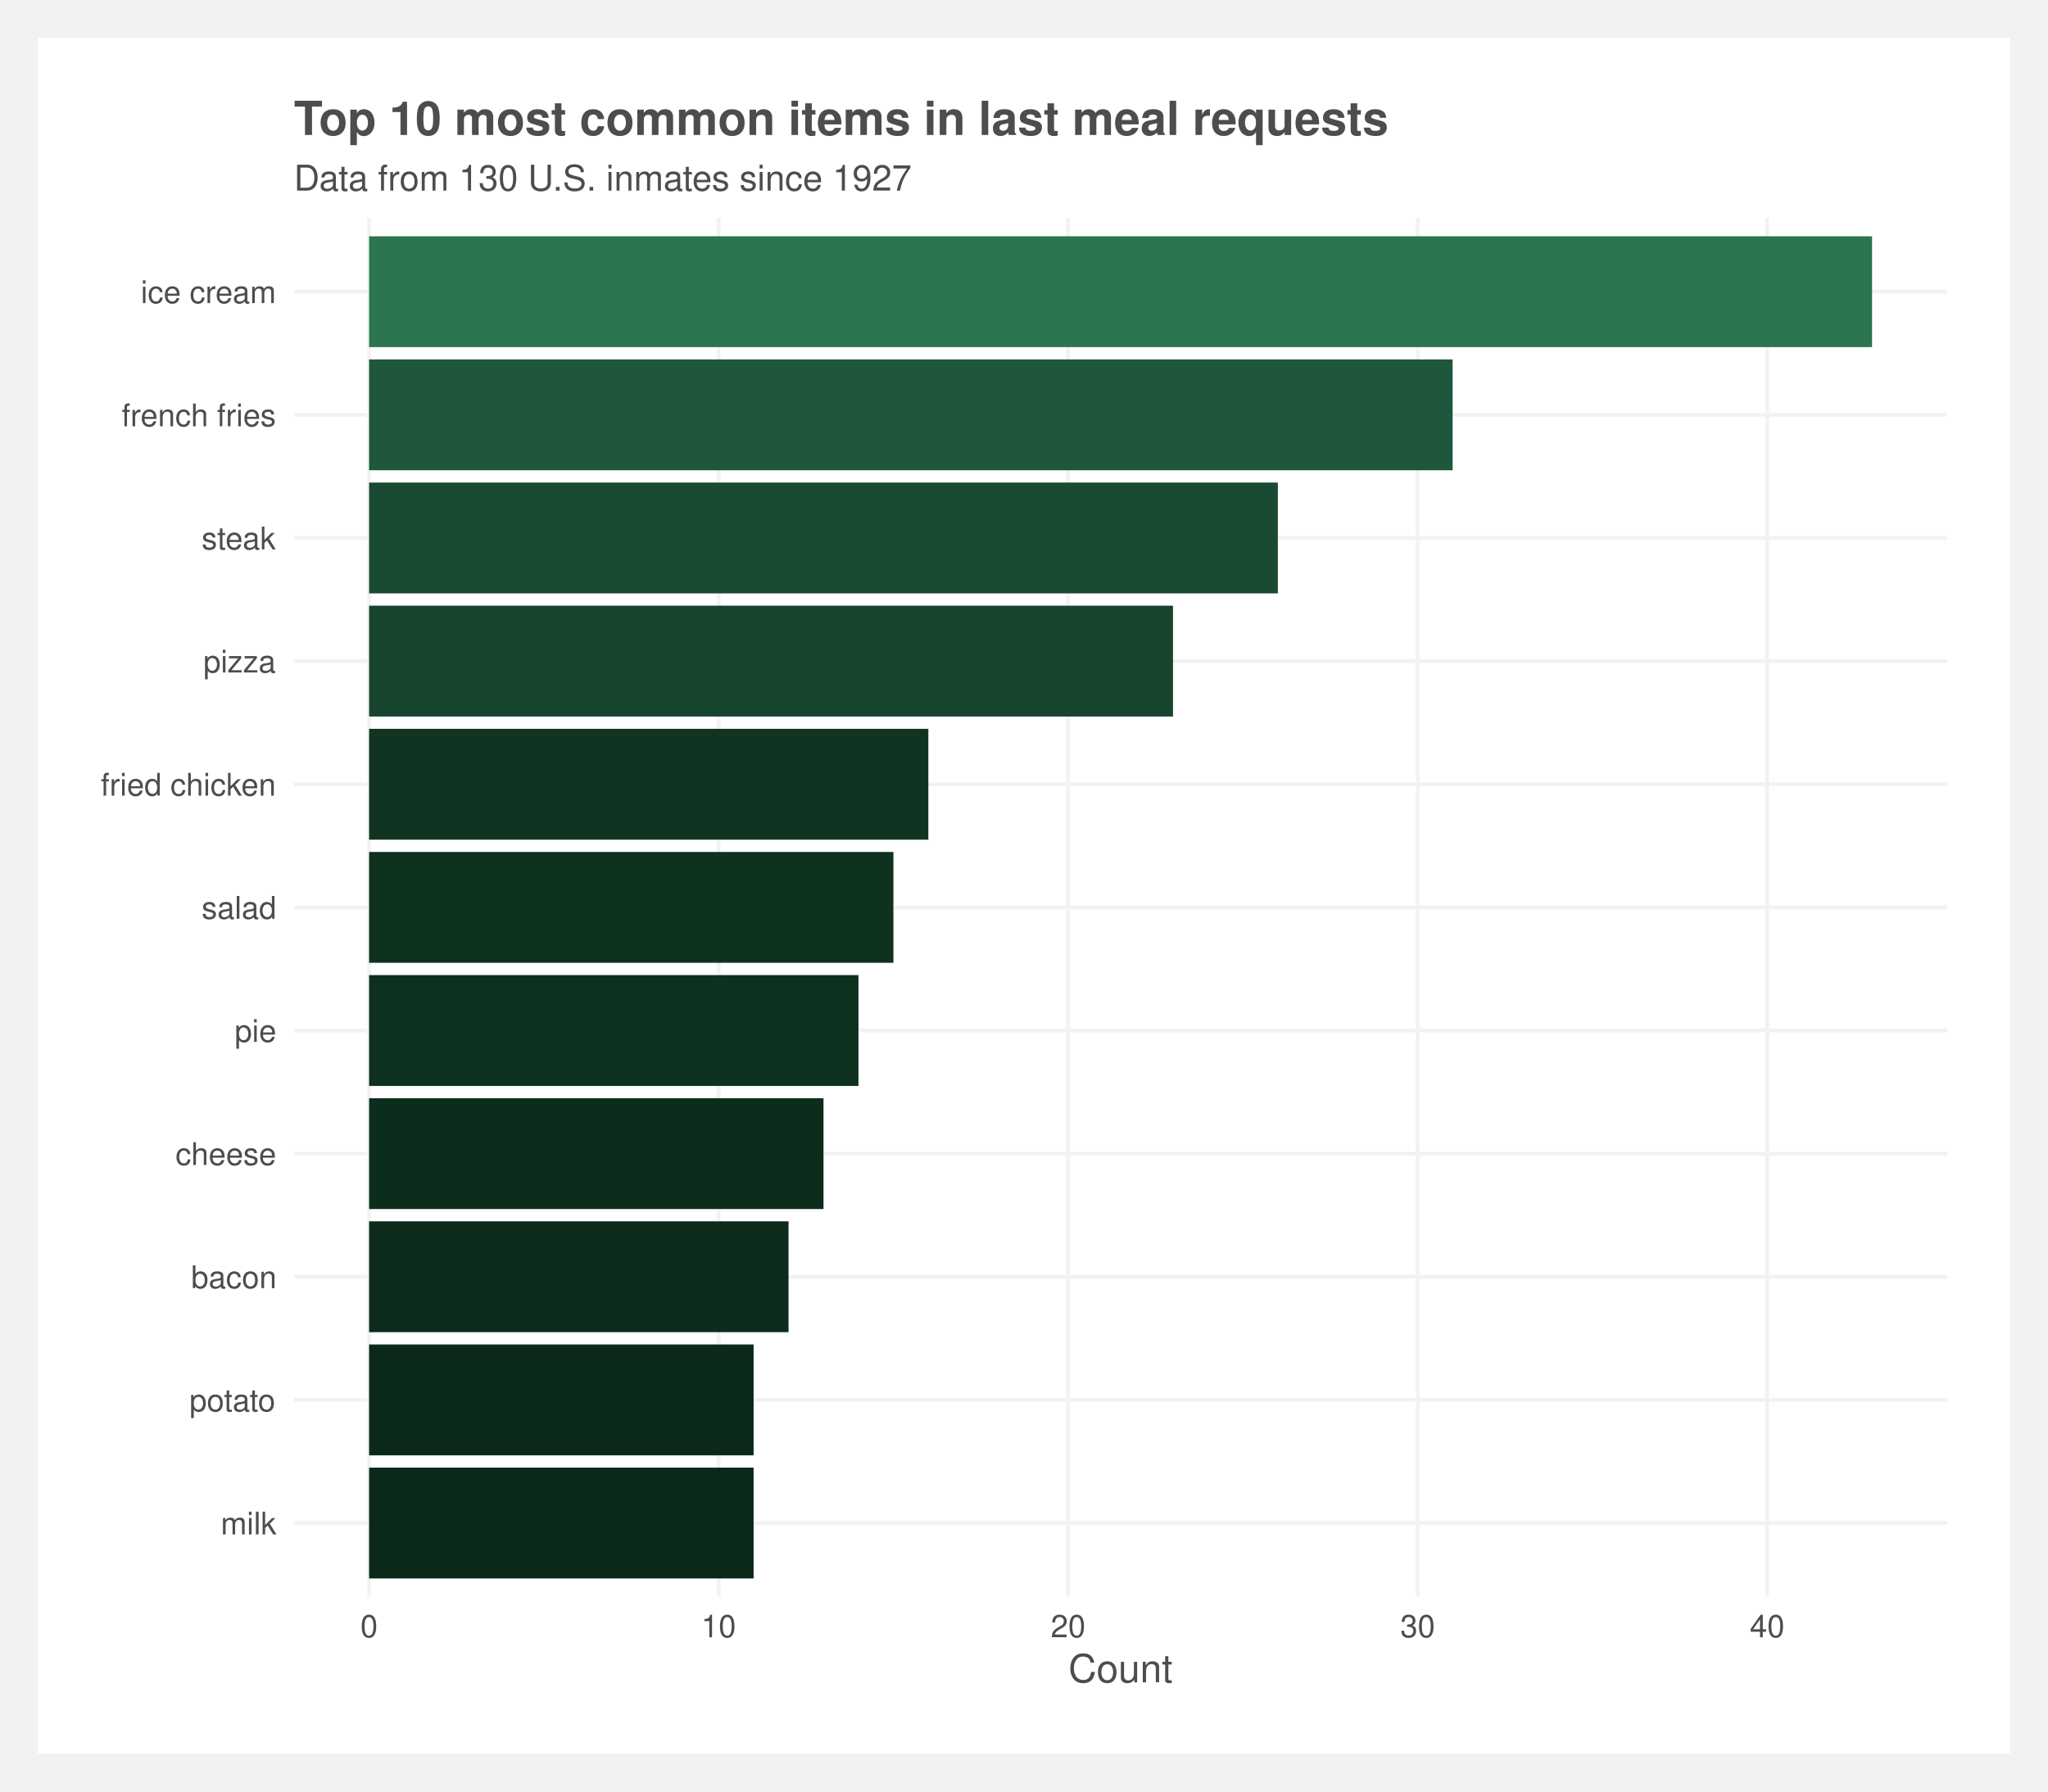
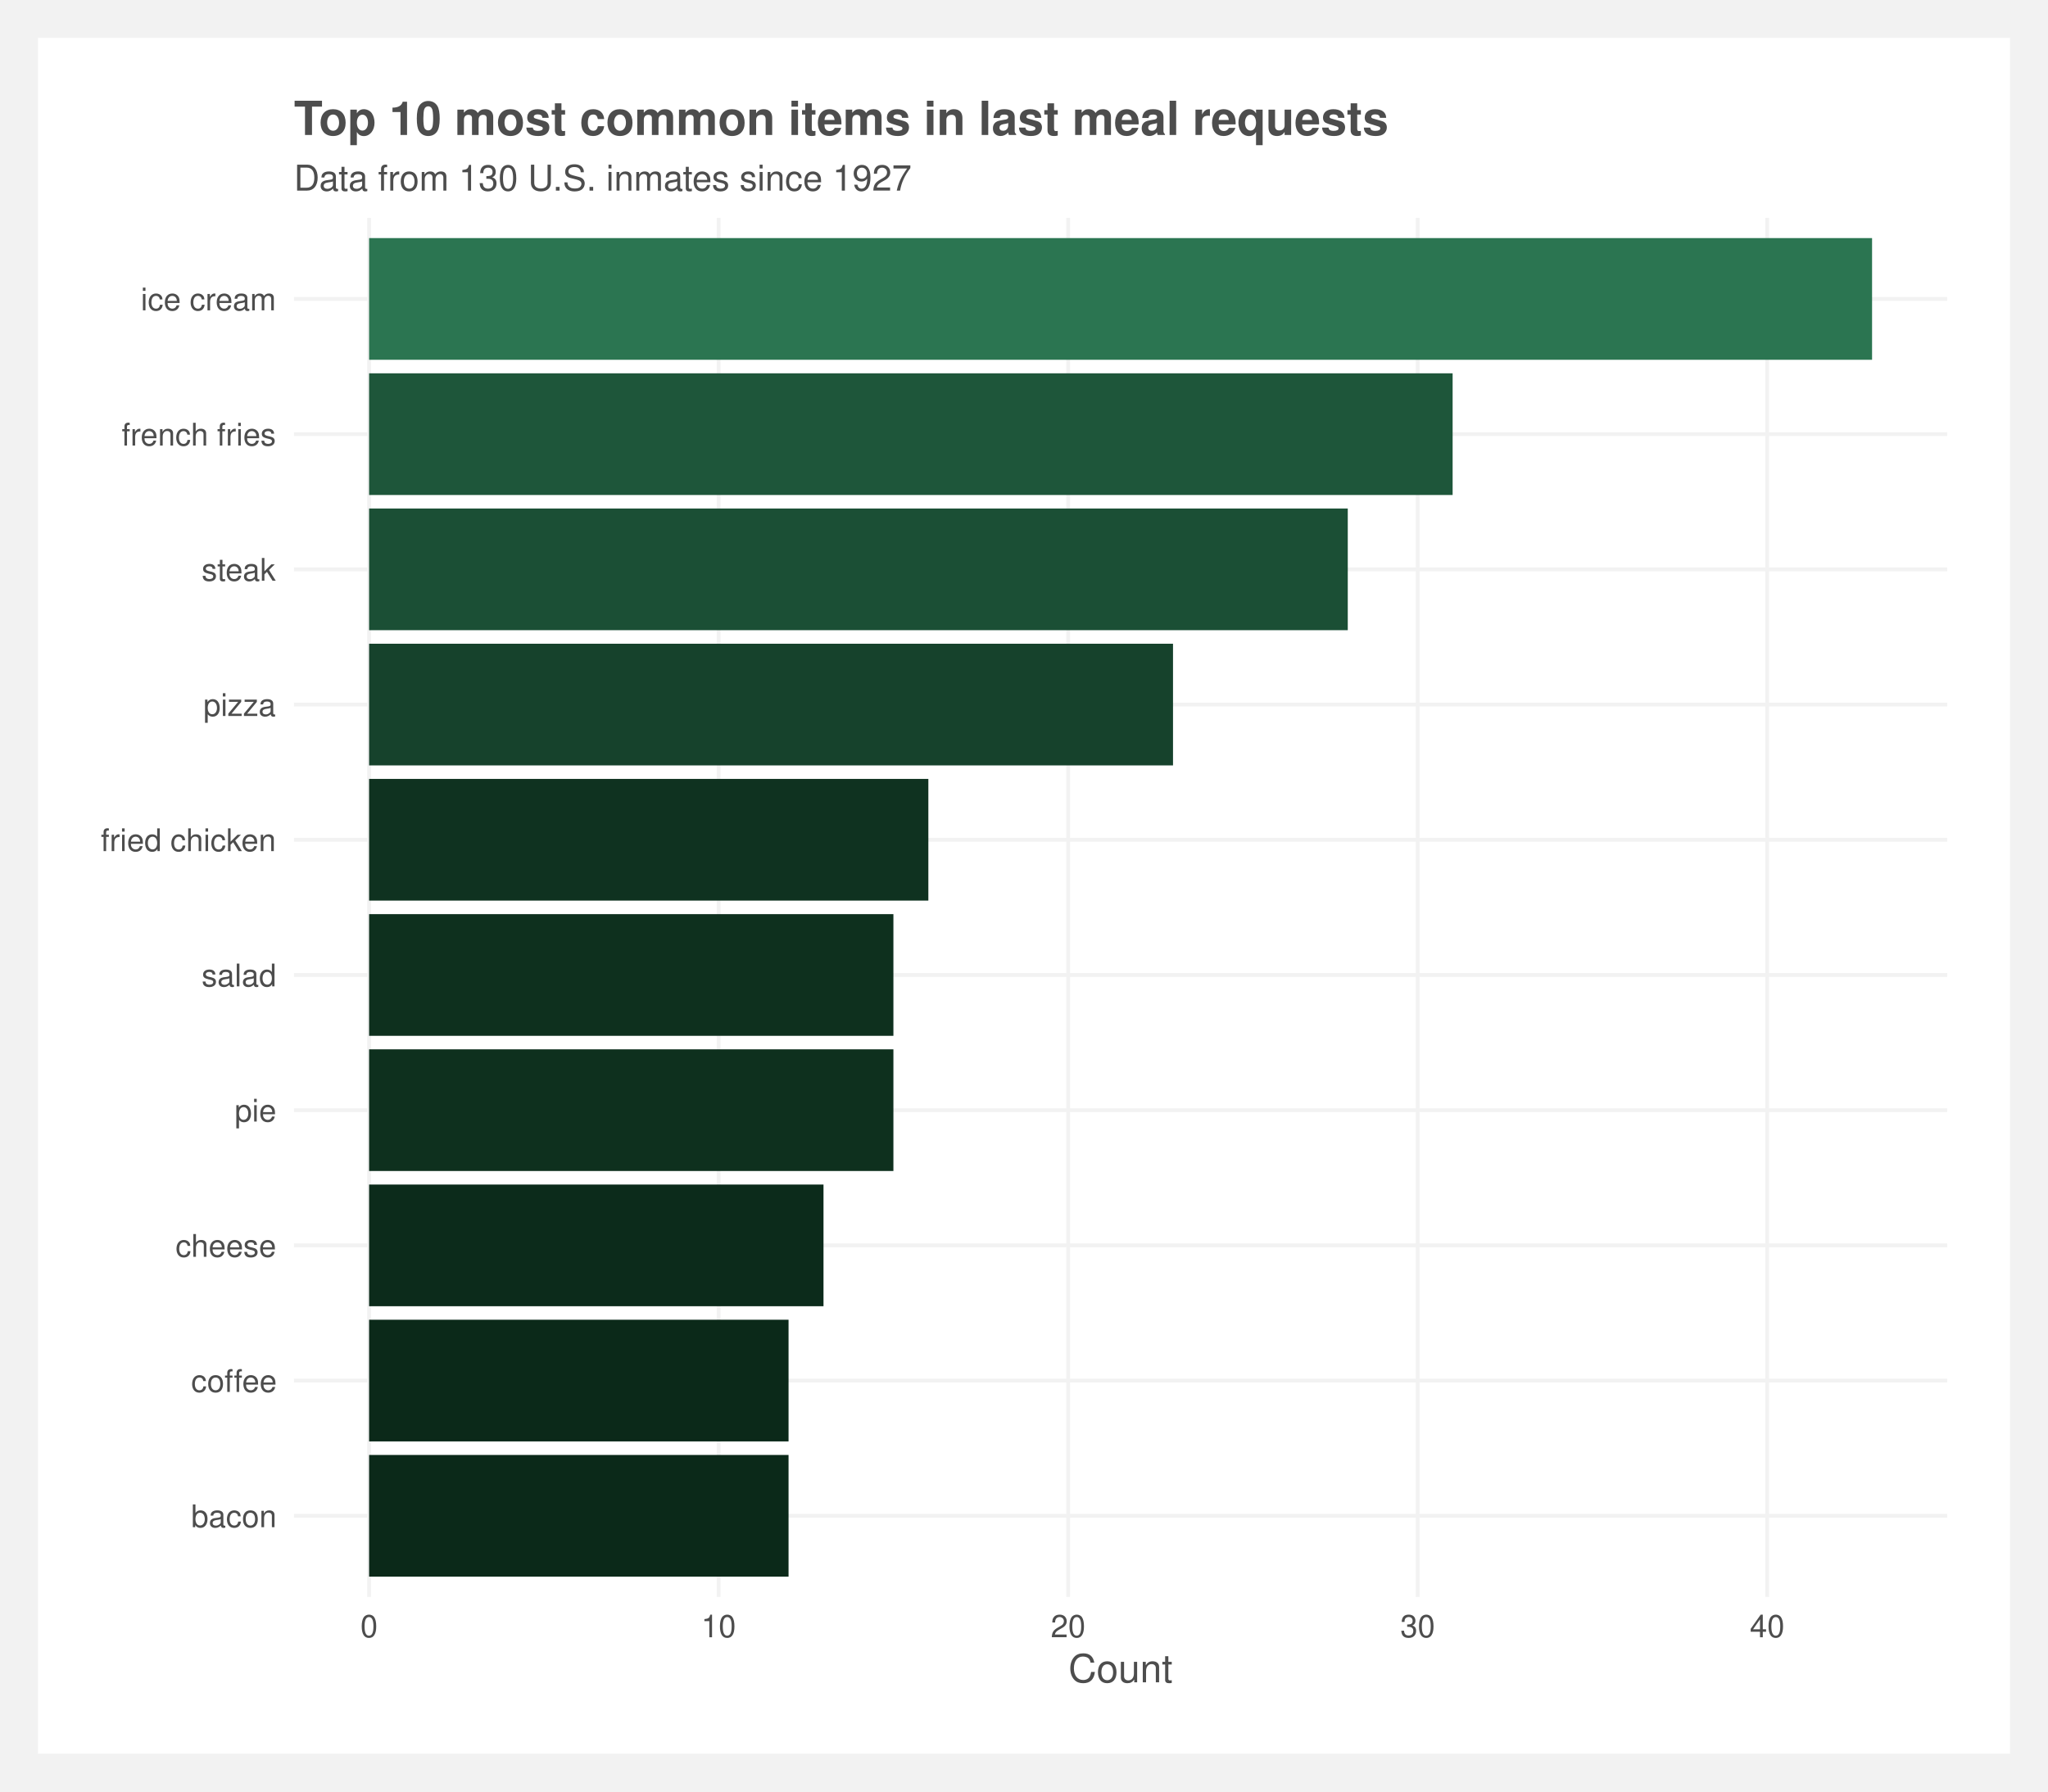
<svg xmlns="http://www.w3.org/2000/svg" viewBox="0 0 576.00 504.00">
  <defs>
    <style type="text/css">
    line, polyline, polygon, path, rect, circle {
      fill: none;
      stroke: #000000;
      stroke-linecap: round;
      stroke-linejoin: round;
      stroke-miterlimit: 10.00;
    }
  </style>
  </defs>
  <rect width="100%" height="100%" style="stroke: none; fill: #FFFFFF;" />
  <rect x="0.00" y="-0" width="576.00" height="504.00" style="stroke-width: 21.34; stroke: #F2F2F2;" />
  <defs>
    <clipPath id="cpODIuNjd8NTQ3LjY1fDQ0OS4yM3w2MS4yOA==">
      <rect x="82.67" y="61.28" width="464.98" height="387.96" />
    </clipPath>
  </defs>
  <rect x="82.67" y="61.28" width="464.98" height="387.96" style="stroke-width: 1.07; stroke: none;" clip-path="url(#cpODIuNjd8NTQ3LjY1fDQ0OS4yM3w2MS4yOA==)" />
  <polyline points="152.96,449.23 152.96,61.28 " style="stroke-width: 0.53; stroke: none; stroke-linecap: butt;" clip-path="url(#cpODIuNjd8NTQ3LjY1fDQ0OS4yM3w2MS4yOA==)" />
  <polyline points="251.26,449.23 251.26,61.28 " style="stroke-width: 0.53; stroke: none; stroke-linecap: butt;" clip-path="url(#cpODIuNjd8NTQ3LjY1fDQ0OS4yM3w2MS4yOA==)" />
  <polyline points="349.57,449.23 349.57,61.28 " style="stroke-width: 0.53; stroke: none; stroke-linecap: butt;" clip-path="url(#cpODIuNjd8NTQ3LjY1fDQ0OS4yM3w2MS4yOA==)" />
  <polyline points="447.87,449.23 447.87,61.28 " style="stroke-width: 0.53; stroke: none; stroke-linecap: butt;" clip-path="url(#cpODIuNjd8NTQ3LjY1fDQ0OS4yM3w2MS4yOA==)" />
  <polyline points="546.18,449.23 546.18,61.28 " style="stroke-width: 0.53; stroke: none; stroke-linecap: butt;" clip-path="url(#cpODIuNjd8NTQ3LjY1fDQ0OS4yM3w2MS4yOA==)" />
-   <polyline points="82.67,428.45 547.65,428.45 " style="stroke-width: 1.07; stroke: #F2F2F2; stroke-linecap: butt;" clip-path="url(#cpODIuNjd8NTQ3LjY1fDQ0OS4yM3w2MS4yOA==)" />
-   <polyline points="82.67,393.81 547.65,393.81 " style="stroke-width: 1.07; stroke: #F2F2F2; stroke-linecap: butt;" clip-path="url(#cpODIuNjd8NTQ3LjY1fDQ0OS4yM3w2MS4yOA==)" />
-   <polyline points="82.67,359.17 547.65,359.17 " style="stroke-width: 1.07; stroke: #F2F2F2; stroke-linecap: butt;" clip-path="url(#cpODIuNjd8NTQ3LjY1fDQ0OS4yM3w2MS4yOA==)" />
-   <polyline points="82.67,324.53 547.65,324.53 " style="stroke-width: 1.07; stroke: #F2F2F2; stroke-linecap: butt;" clip-path="url(#cpODIuNjd8NTQ3LjY1fDQ0OS4yM3w2MS4yOA==)" />
-   <polyline points="82.67,289.89 547.65,289.89 " style="stroke-width: 1.07; stroke: #F2F2F2; stroke-linecap: butt;" clip-path="url(#cpODIuNjd8NTQ3LjY1fDQ0OS4yM3w2MS4yOA==)" />
-   <polyline points="82.67,255.25 547.65,255.25 " style="stroke-width: 1.07; stroke: #F2F2F2; stroke-linecap: butt;" clip-path="url(#cpODIuNjd8NTQ3LjY1fDQ0OS4yM3w2MS4yOA==)" />
-   <polyline points="82.67,220.61 547.65,220.61 " style="stroke-width: 1.07; stroke: #F2F2F2; stroke-linecap: butt;" clip-path="url(#cpODIuNjd8NTQ3LjY1fDQ0OS4yM3w2MS4yOA==)" />
-   <polyline points="82.67,185.98 547.65,185.98 " style="stroke-width: 1.07; stroke: #F2F2F2; stroke-linecap: butt;" clip-path="url(#cpODIuNjd8NTQ3LjY1fDQ0OS4yM3w2MS4yOA==)" />
-   <polyline points="82.67,151.34 547.65,151.34 " style="stroke-width: 1.07; stroke: #F2F2F2; stroke-linecap: butt;" clip-path="url(#cpODIuNjd8NTQ3LjY1fDQ0OS4yM3w2MS4yOA==)" />
-   <polyline points="82.67,116.70 547.65,116.70 " style="stroke-width: 1.07; stroke: #F2F2F2; stroke-linecap: butt;" clip-path="url(#cpODIuNjd8NTQ3LjY1fDQ0OS4yM3w2MS4yOA==)" />
-   <polyline points="82.67,82.06 547.65,82.06 " style="stroke-width: 1.07; stroke: #F2F2F2; stroke-linecap: butt;" clip-path="url(#cpODIuNjd8NTQ3LjY1fDQ0OS4yM3w2MS4yOA==)" />
+   <polyline points="82.67,426.41 547.65,426.41 " style="stroke-width: 1.07; stroke: #F2F2F2; stroke-linecap: butt;" clip-path="url(#cpODIuNjd8NTQ3LjY1fDQ0OS4yM3w2MS4yOA==)" />
+   <polyline points="82.67,388.38 547.65,388.38 " style="stroke-width: 1.07; stroke: #F2F2F2; stroke-linecap: butt;" clip-path="url(#cpODIuNjd8NTQ3LjY1fDQ0OS4yM3w2MS4yOA==)" />
+   <polyline points="82.67,350.34 547.65,350.34 " style="stroke-width: 1.07; stroke: #F2F2F2; stroke-linecap: butt;" clip-path="url(#cpODIuNjd8NTQ3LjY1fDQ0OS4yM3w2MS4yOA==)" />
+   <polyline points="82.67,312.31 547.65,312.31 " style="stroke-width: 1.07; stroke: #F2F2F2; stroke-linecap: butt;" clip-path="url(#cpODIuNjd8NTQ3LjY1fDQ0OS4yM3w2MS4yOA==)" />
+   <polyline points="82.67,274.27 547.65,274.27 " style="stroke-width: 1.07; stroke: #F2F2F2; stroke-linecap: butt;" clip-path="url(#cpODIuNjd8NTQ3LjY1fDQ0OS4yM3w2MS4yOA==)" />
+   <polyline points="82.67,236.24 547.65,236.24 " style="stroke-width: 1.07; stroke: #F2F2F2; stroke-linecap: butt;" clip-path="url(#cpODIuNjd8NTQ3LjY1fDQ0OS4yM3w2MS4yOA==)" />
+   <polyline points="82.67,198.20 547.65,198.20 " style="stroke-width: 1.07; stroke: #F2F2F2; stroke-linecap: butt;" clip-path="url(#cpODIuNjd8NTQ3LjY1fDQ0OS4yM3w2MS4yOA==)" />
+   <polyline points="82.67,160.17 547.65,160.17 " style="stroke-width: 1.07; stroke: #F2F2F2; stroke-linecap: butt;" clip-path="url(#cpODIuNjd8NTQ3LjY1fDQ0OS4yM3w2MS4yOA==)" />
+   <polyline points="82.67,122.13 547.65,122.13 " style="stroke-width: 1.07; stroke: #F2F2F2; stroke-linecap: butt;" clip-path="url(#cpODIuNjd8NTQ3LjY1fDQ0OS4yM3w2MS4yOA==)" />
+   <polyline points="82.67,84.10 547.65,84.10 " style="stroke-width: 1.07; stroke: #F2F2F2; stroke-linecap: butt;" clip-path="url(#cpODIuNjd8NTQ3LjY1fDQ0OS4yM3w2MS4yOA==)" />
  <polyline points="103.81,449.23 103.81,61.28 " style="stroke-width: 1.07; stroke: #F2F2F2; stroke-linecap: butt;" clip-path="url(#cpODIuNjd8NTQ3LjY1fDQ0OS4yM3w2MS4yOA==)" />
  <polyline points="202.11,449.23 202.11,61.28 " style="stroke-width: 1.07; stroke: #F2F2F2; stroke-linecap: butt;" clip-path="url(#cpODIuNjd8NTQ3LjY1fDQ0OS4yM3w2MS4yOA==)" />
  <polyline points="300.42,449.23 300.42,61.28 " style="stroke-width: 1.07; stroke: #F2F2F2; stroke-linecap: butt;" clip-path="url(#cpODIuNjd8NTQ3LjY1fDQ0OS4yM3w2MS4yOA==)" />
  <polyline points="398.72,449.23 398.72,61.28 " style="stroke-width: 1.07; stroke: #F2F2F2; stroke-linecap: butt;" clip-path="url(#cpODIuNjd8NTQ3LjY1fDQ0OS4yM3w2MS4yOA==)" />
  <polyline points="497.03,449.23 497.03,61.28 " style="stroke-width: 1.07; stroke: #F2F2F2; stroke-linecap: butt;" clip-path="url(#cpODIuNjd8NTQ3LjY1fDQ0OS4yM3w2MS4yOA==)" />
-   <rect x="103.81" y="412.86" width="108.14" height="31.18" style="stroke-width: 1.07; stroke: none; stroke-linecap: square; stroke-linejoin: miter; fill: #0B2919;" clip-path="url(#cpODIuNjd8NTQ3LjY1fDQ0OS4yM3w2MS4yOA==)" />
-   <rect x="103.81" y="378.22" width="108.14" height="31.18" style="stroke-width: 1.07; stroke: none; stroke-linecap: square; stroke-linejoin: miter; fill: #0B2919;" clip-path="url(#cpODIuNjd8NTQ3LjY1fDQ0OS4yM3w2MS4yOA==)" />
-   <rect x="103.81" y="343.58" width="117.97" height="31.18" style="stroke-width: 1.07; stroke: none; stroke-linecap: square; stroke-linejoin: miter; fill: #0C2B1B;" clip-path="url(#cpODIuNjd8NTQ3LjY1fDQ0OS4yM3w2MS4yOA==)" />
-   <rect x="103.81" y="308.94" width="127.80" height="31.18" style="stroke-width: 1.07; stroke: none; stroke-linecap: square; stroke-linejoin: miter; fill: #0D2D1C;" clip-path="url(#cpODIuNjd8NTQ3LjY1fDQ0OS4yM3w2MS4yOA==)" />
-   <rect x="103.81" y="274.31" width="137.63" height="31.18" style="stroke-width: 1.07; stroke: none; stroke-linecap: square; stroke-linejoin: miter; fill: #0E301E;" clip-path="url(#cpODIuNjd8NTQ3LjY1fDQ0OS4yM3w2MS4yOA==)" />
-   <rect x="103.81" y="239.67" width="147.46" height="31.18" style="stroke-width: 1.07; stroke: none; stroke-linecap: square; stroke-linejoin: miter; fill: #0F321F;" clip-path="url(#cpODIuNjd8NTQ3LjY1fDQ0OS4yM3w2MS4yOA==)" />
-   <rect x="103.81" y="205.03" width="157.29" height="31.18" style="stroke-width: 1.07; stroke: none; stroke-linecap: square; stroke-linejoin: miter; fill: #103421;" clip-path="url(#cpODIuNjd8NTQ3LjY1fDQ0OS4yM3w2MS4yOA==)" />
-   <rect x="103.81" y="170.39" width="226.10" height="31.18" style="stroke-width: 1.07; stroke: none; stroke-linecap: square; stroke-linejoin: miter; fill: #16442D;" clip-path="url(#cpODIuNjd8NTQ3LjY1fDQ0OS4yM3w2MS4yOA==)" />
-   <rect x="103.81" y="135.75" width="255.59" height="31.18" style="stroke-width: 1.07; stroke: none; stroke-linecap: square; stroke-linejoin: miter; fill: #194B32;" clip-path="url(#cpODIuNjd8NTQ3LjY1fDQ0OS4yM3w2MS4yOA==)" />
-   <rect x="103.81" y="101.11" width="304.74" height="31.18" style="stroke-width: 1.07; stroke: none; stroke-linecap: square; stroke-linejoin: miter; fill: #1E573B;" clip-path="url(#cpODIuNjd8NTQ3LjY1fDQ0OS4yM3w2MS4yOA==)" />
-   <rect x="103.81" y="66.47" width="422.71" height="31.18" style="stroke-width: 1.07; stroke: none; stroke-linecap: square; stroke-linejoin: miter; fill: #2B7551;" clip-path="url(#cpODIuNjd8NTQ3LjY1fDQ0OS4yM3w2MS4yOA==)" />
+   <rect x="103.81" y="409.30" width="117.97" height="34.23" style="stroke-width: 1.07; stroke: none; stroke-linecap: square; stroke-linejoin: miter; fill: #0B2919;" clip-path="url(#cpODIuNjd8NTQ3LjY1fDQ0OS4yM3w2MS4yOA==)" />
+   <rect x="103.81" y="371.26" width="117.97" height="34.23" style="stroke-width: 1.07; stroke: none; stroke-linecap: square; stroke-linejoin: miter; fill: #0B2919;" clip-path="url(#cpODIuNjd8NTQ3LjY1fDQ0OS4yM3w2MS4yOA==)" />
+   <rect x="103.81" y="333.23" width="127.80" height="34.23" style="stroke-width: 1.07; stroke: none; stroke-linecap: square; stroke-linejoin: miter; fill: #0C2B1B;" clip-path="url(#cpODIuNjd8NTQ3LjY1fDQ0OS4yM3w2MS4yOA==)" />
+   <rect x="103.81" y="295.19" width="147.46" height="34.23" style="stroke-width: 1.07; stroke: none; stroke-linecap: square; stroke-linejoin: miter; fill: #0E301E;" clip-path="url(#cpODIuNjd8NTQ3LjY1fDQ0OS4yM3w2MS4yOA==)" />
+   <rect x="103.81" y="257.16" width="147.46" height="34.23" style="stroke-width: 1.07; stroke: none; stroke-linecap: square; stroke-linejoin: miter; fill: #0E301E;" clip-path="url(#cpODIuNjd8NTQ3LjY1fDQ0OS4yM3w2MS4yOA==)" />
+   <rect x="103.81" y="219.12" width="157.29" height="34.23" style="stroke-width: 1.07; stroke: none; stroke-linecap: square; stroke-linejoin: miter; fill: #0F3220;" clip-path="url(#cpODIuNjd8NTQ3LjY1fDQ0OS4yM3w2MS4yOA==)" />
+   <rect x="103.81" y="181.09" width="226.10" height="34.23" style="stroke-width: 1.07; stroke: none; stroke-linecap: square; stroke-linejoin: miter; fill: #16422C;" clip-path="url(#cpODIuNjd8NTQ3LjY1fDQ0OS4yM3w2MS4yOA==)" />
+   <rect x="103.81" y="143.05" width="275.25" height="34.23" style="stroke-width: 1.07; stroke: none; stroke-linecap: square; stroke-linejoin: miter; fill: #1B4F35;" clip-path="url(#cpODIuNjd8NTQ3LjY1fDQ0OS4yM3w2MS4yOA==)" />
+   <rect x="103.81" y="105.02" width="304.74" height="34.23" style="stroke-width: 1.07; stroke: none; stroke-linecap: square; stroke-linejoin: miter; fill: #1E563A;" clip-path="url(#cpODIuNjd8NTQ3LjY1fDQ0OS4yM3w2MS4yOA==)" />
+   <rect x="103.81" y="66.98" width="422.71" height="34.23" style="stroke-width: 1.07; stroke: none; stroke-linecap: square; stroke-linejoin: miter; fill: #2B7551;" clip-path="url(#cpODIuNjd8NTQ3LjY1fDQ0OS4yM3w2MS4yOA==)" />
  <defs>
    <clipPath id="cpMC4wMHw1NzYuMDB8NTA0LjAwfDAuMDA=">
      <rect x="0.00" y="0.00" width="576.00" height="504.00" />
    </clipPath>
  </defs>
  <g clip-path="url(#cpMC4wMHw1NzYuMDB8NTA0LjAwfDAuMDA=)">
-     <text x="62.10" y="431.66" style="font-size: 8.80px; fill: #4D4D4D; font-family: Helvetica;" textLength="15.64px" lengthAdjust="spacingAndGlyphs">milk</text>
+     <text x="53.77" y="429.62" style="font-size: 8.80px; fill: #4D4D4D; font-family: Helvetica;" textLength="23.97px" lengthAdjust="spacingAndGlyphs">bacon</text>
  </g>
  <g clip-path="url(#cpMC4wMHw1NzYuMDB8NTA0LjAwfDAuMDA=)">
-     <text x="53.28" y="397.02" style="font-size: 8.80px; fill: #4D4D4D; font-family: Helvetica;" textLength="24.46px" lengthAdjust="spacingAndGlyphs">potato</text>
+     <text x="53.77" y="391.58" style="font-size: 8.80px; fill: #4D4D4D; font-family: Helvetica;" textLength="23.97px" lengthAdjust="spacingAndGlyphs">coffee</text>
  </g>
  <g clip-path="url(#cpMC4wMHw1NzYuMDB8NTA0LjAwfDAuMDA=)">
-     <text x="53.77" y="362.38" style="font-size: 8.80px; fill: #4D4D4D; font-family: Helvetica;" textLength="23.97px" lengthAdjust="spacingAndGlyphs">bacon</text>
+     <text x="49.37" y="353.55" style="font-size: 8.80px; fill: #4D4D4D; font-family: Helvetica;" textLength="28.37px" lengthAdjust="spacingAndGlyphs">cheese</text>
  </g>
  <g clip-path="url(#cpMC4wMHw1NzYuMDB8NTA0LjAwfDAuMDA=)">
-     <text x="49.37" y="327.74" style="font-size: 8.80px; fill: #4D4D4D; font-family: Helvetica;" textLength="28.37px" lengthAdjust="spacingAndGlyphs">cheese</text>
+     <text x="66.00" y="315.51" style="font-size: 8.80px; fill: #4D4D4D; font-family: Helvetica;" textLength="11.74px" lengthAdjust="spacingAndGlyphs">pie</text>
  </g>
  <g clip-path="url(#cpMC4wMHw1NzYuMDB8NTA0LjAwfDAuMDA=)">
-     <text x="66.00" y="293.10" style="font-size: 8.80px; fill: #4D4D4D; font-family: Helvetica;" textLength="11.74px" lengthAdjust="spacingAndGlyphs">pie</text>
+     <text x="56.71" y="277.48" style="font-size: 8.80px; fill: #4D4D4D; font-family: Helvetica;" textLength="21.03px" lengthAdjust="spacingAndGlyphs">salad</text>
  </g>
  <g clip-path="url(#cpMC4wMHw1NzYuMDB8NTA0LjAwfDAuMDA=)">
-     <text x="56.71" y="258.46" style="font-size: 8.80px; fill: #4D4D4D; font-family: Helvetica;" textLength="21.03px" lengthAdjust="spacingAndGlyphs">salad</text>
+     <text x="28.35" y="239.44" style="font-size: 8.80px; fill: #4D4D4D; font-family: Helvetica;" textLength="49.39px" lengthAdjust="spacingAndGlyphs">fried chicken</text>
  </g>
  <g clip-path="url(#cpMC4wMHw1NzYuMDB8NTA0LjAwfDAuMDA=)">
-     <text x="28.35" y="223.82" style="font-size: 8.80px; fill: #4D4D4D; font-family: Helvetica;" textLength="49.39px" lengthAdjust="spacingAndGlyphs">fried chicken</text>
+     <text x="57.20" y="201.41" style="font-size: 8.80px; fill: #4D4D4D; font-family: Helvetica;" textLength="20.54px" lengthAdjust="spacingAndGlyphs">pizza</text>
  </g>
  <g clip-path="url(#cpMC4wMHw1NzYuMDB8NTA0LjAwfDAuMDA=)">
-     <text x="57.20" y="189.18" style="font-size: 8.80px; fill: #4D4D4D; font-family: Helvetica;" textLength="20.54px" lengthAdjust="spacingAndGlyphs">pizza</text>
+     <text x="56.71" y="163.37" style="font-size: 8.80px; fill: #4D4D4D; font-family: Helvetica;" textLength="21.03px" lengthAdjust="spacingAndGlyphs">steak</text>
  </g>
  <g clip-path="url(#cpMC4wMHw1NzYuMDB8NTA0LjAwfDAuMDA=)">
-     <text x="56.71" y="154.54" style="font-size: 8.80px; fill: #4D4D4D; font-family: Helvetica;" textLength="21.03px" lengthAdjust="spacingAndGlyphs">steak</text>
+     <text x="34.22" y="125.34" style="font-size: 8.80px; fill: #4D4D4D; font-family: Helvetica;" textLength="43.52px" lengthAdjust="spacingAndGlyphs">french fries</text>
  </g>
  <g clip-path="url(#cpMC4wMHw1NzYuMDB8NTA0LjAwfDAuMDA=)">
-     <text x="34.22" y="119.91" style="font-size: 8.80px; fill: #4D4D4D; font-family: Helvetica;" textLength="43.52px" lengthAdjust="spacingAndGlyphs">french fries</text>
+     <text x="39.60" y="87.30" style="font-size: 8.80px; fill: #4D4D4D; font-family: Helvetica;" textLength="38.14px" lengthAdjust="spacingAndGlyphs">ice cream</text>
  </g>
-   <g clip-path="url(#cpMC4wMHw1NzYuMDB8NTA0LjAwfDAuMDA=)">
-     <text x="39.60" y="85.27" style="font-size: 8.80px; fill: #4D4D4D; font-family: Helvetica;" textLength="38.14px" lengthAdjust="spacingAndGlyphs">ice cream</text>
-   </g>
-   <polyline points="79.93,428.45 82.67,428.45 " style="stroke-width: 1.07; stroke: none; stroke-linecap: butt;" clip-path="url(#cpMC4wMHw1NzYuMDB8NTA0LjAwfDAuMDA=)" />
-   <polyline points="79.93,393.81 82.67,393.81 " style="stroke-width: 1.07; stroke: none; stroke-linecap: butt;" clip-path="url(#cpMC4wMHw1NzYuMDB8NTA0LjAwfDAuMDA=)" />
-   <polyline points="79.93,359.17 82.67,359.17 " style="stroke-width: 1.07; stroke: none; stroke-linecap: butt;" clip-path="url(#cpMC4wMHw1NzYuMDB8NTA0LjAwfDAuMDA=)" />
-   <polyline points="79.93,324.53 82.67,324.53 " style="stroke-width: 1.07; stroke: none; stroke-linecap: butt;" clip-path="url(#cpMC4wMHw1NzYuMDB8NTA0LjAwfDAuMDA=)" />
-   <polyline points="79.93,289.89 82.67,289.89 " style="stroke-width: 1.07; stroke: none; stroke-linecap: butt;" clip-path="url(#cpMC4wMHw1NzYuMDB8NTA0LjAwfDAuMDA=)" />
-   <polyline points="79.93,255.25 82.67,255.25 " style="stroke-width: 1.07; stroke: none; stroke-linecap: butt;" clip-path="url(#cpMC4wMHw1NzYuMDB8NTA0LjAwfDAuMDA=)" />
-   <polyline points="79.93,220.61 82.67,220.61 " style="stroke-width: 1.07; stroke: none; stroke-linecap: butt;" clip-path="url(#cpMC4wMHw1NzYuMDB8NTA0LjAwfDAuMDA=)" />
-   <polyline points="79.93,185.98 82.67,185.98 " style="stroke-width: 1.07; stroke: none; stroke-linecap: butt;" clip-path="url(#cpMC4wMHw1NzYuMDB8NTA0LjAwfDAuMDA=)" />
-   <polyline points="79.93,151.34 82.67,151.34 " style="stroke-width: 1.07; stroke: none; stroke-linecap: butt;" clip-path="url(#cpMC4wMHw1NzYuMDB8NTA0LjAwfDAuMDA=)" />
-   <polyline points="79.93,116.70 82.67,116.70 " style="stroke-width: 1.07; stroke: none; stroke-linecap: butt;" clip-path="url(#cpMC4wMHw1NzYuMDB8NTA0LjAwfDAuMDA=)" />
-   <polyline points="79.93,82.06 82.67,82.06 " style="stroke-width: 1.07; stroke: none; stroke-linecap: butt;" clip-path="url(#cpMC4wMHw1NzYuMDB8NTA0LjAwfDAuMDA=)" />
+   <polyline points="79.93,426.41 82.67,426.41 " style="stroke-width: 1.07; stroke: none; stroke-linecap: butt;" clip-path="url(#cpMC4wMHw1NzYuMDB8NTA0LjAwfDAuMDA=)" />
+   <polyline points="79.93,388.38 82.67,388.38 " style="stroke-width: 1.07; stroke: none; stroke-linecap: butt;" clip-path="url(#cpMC4wMHw1NzYuMDB8NTA0LjAwfDAuMDA=)" />
+   <polyline points="79.93,350.34 82.67,350.34 " style="stroke-width: 1.07; stroke: none; stroke-linecap: butt;" clip-path="url(#cpMC4wMHw1NzYuMDB8NTA0LjAwfDAuMDA=)" />
+   <polyline points="79.93,312.31 82.67,312.31 " style="stroke-width: 1.07; stroke: none; stroke-linecap: butt;" clip-path="url(#cpMC4wMHw1NzYuMDB8NTA0LjAwfDAuMDA=)" />
+   <polyline points="79.93,274.27 82.67,274.27 " style="stroke-width: 1.07; stroke: none; stroke-linecap: butt;" clip-path="url(#cpMC4wMHw1NzYuMDB8NTA0LjAwfDAuMDA=)" />
+   <polyline points="79.93,236.24 82.67,236.24 " style="stroke-width: 1.07; stroke: none; stroke-linecap: butt;" clip-path="url(#cpMC4wMHw1NzYuMDB8NTA0LjAwfDAuMDA=)" />
+   <polyline points="79.93,198.20 82.67,198.20 " style="stroke-width: 1.07; stroke: none; stroke-linecap: butt;" clip-path="url(#cpMC4wMHw1NzYuMDB8NTA0LjAwfDAuMDA=)" />
+   <polyline points="79.93,160.17 82.67,160.17 " style="stroke-width: 1.07; stroke: none; stroke-linecap: butt;" clip-path="url(#cpMC4wMHw1NzYuMDB8NTA0LjAwfDAuMDA=)" />
+   <polyline points="79.93,122.13 82.67,122.13 " style="stroke-width: 1.07; stroke: none; stroke-linecap: butt;" clip-path="url(#cpMC4wMHw1NzYuMDB8NTA0LjAwfDAuMDA=)" />
+   <polyline points="79.93,84.10 82.67,84.10 " style="stroke-width: 1.07; stroke: none; stroke-linecap: butt;" clip-path="url(#cpMC4wMHw1NzYuMDB8NTA0LjAwfDAuMDA=)" />
  <polyline points="103.81,451.97 103.81,449.23 " style="stroke-width: 1.07; stroke: none; stroke-linecap: butt;" clip-path="url(#cpMC4wMHw1NzYuMDB8NTA0LjAwfDAuMDA=)" />
  <polyline points="202.11,451.97 202.11,449.23 " style="stroke-width: 1.07; stroke: none; stroke-linecap: butt;" clip-path="url(#cpMC4wMHw1NzYuMDB8NTA0LjAwfDAuMDA=)" />
  <polyline points="300.42,451.97 300.42,449.23 " style="stroke-width: 1.07; stroke: none; stroke-linecap: butt;" clip-path="url(#cpMC4wMHw1NzYuMDB8NTA0LjAwfDAuMDA=)" />
  <polyline points="398.72,451.97 398.72,449.23 " style="stroke-width: 1.07; stroke: none; stroke-linecap: butt;" clip-path="url(#cpMC4wMHw1NzYuMDB8NTA0LjAwfDAuMDA=)" />
  <polyline points="497.03,451.97 497.03,449.23 " style="stroke-width: 1.07; stroke: none; stroke-linecap: butt;" clip-path="url(#cpMC4wMHw1NzYuMDB8NTA0LjAwfDAuMDA=)" />
  <g clip-path="url(#cpMC4wMHw1NzYuMDB8NTA0LjAwfDAuMDA=)">
    <text x="101.36" y="460.58" style="font-size: 8.80px; fill: #4D4D4D; font-family: Helvetica;" textLength="4.89px" lengthAdjust="spacingAndGlyphs">0</text>
  </g>
  <g clip-path="url(#cpMC4wMHw1NzYuMDB8NTA0LjAwfDAuMDA=)">
    <text x="197.22" y="460.58" style="font-size: 8.80px; fill: #4D4D4D; font-family: Helvetica;" textLength="9.79px" lengthAdjust="spacingAndGlyphs">10</text>
  </g>
  <g clip-path="url(#cpMC4wMHw1NzYuMDB8NTA0LjAwfDAuMDA=)">
    <text x="295.52" y="460.58" style="font-size: 8.80px; fill: #4D4D4D; font-family: Helvetica;" textLength="9.79px" lengthAdjust="spacingAndGlyphs">20</text>
  </g>
  <g clip-path="url(#cpMC4wMHw1NzYuMDB8NTA0LjAwfDAuMDA=)">
    <text x="393.83" y="460.58" style="font-size: 8.80px; fill: #4D4D4D; font-family: Helvetica;" textLength="9.79px" lengthAdjust="spacingAndGlyphs">30</text>
  </g>
  <g clip-path="url(#cpMC4wMHw1NzYuMDB8NTA0LjAwfDAuMDA=)">
    <text x="492.13" y="460.58" style="font-size: 8.80px; fill: #4D4D4D; font-family: Helvetica;" textLength="9.79px" lengthAdjust="spacingAndGlyphs">40</text>
  </g>
  <g clip-path="url(#cpMC4wMHw1NzYuMDB8NTA0LjAwfDAuMDA=)">
    <text x="300.49" y="473.26" style="font-size: 11.00px; fill: #4D4D4D; font-family: Helvetica;" textLength="29.35px" lengthAdjust="spacingAndGlyphs">Count</text>
  </g>
  <g clip-path="url(#cpMC4wMHw1NzYuMDB8NTA0LjAwfDAuMDA=)">
    <text x="82.67" y="53.62" style="font-size: 10.00px; fill: #4D4D4D; font-family: Helvetica;" textLength="174.52px" lengthAdjust="spacingAndGlyphs">Data from 130 U.S. inmates since 1927</text>
  </g>
  <g clip-path="url(#cpMC4wMHw1NzYuMDB8NTA0LjAwfDAuMDA=)">
    <text x="82.67" y="37.97" style="font-size: 13.20px; font-weight: bold; fill: #4D4D4D; font-family: Helvetica;" textLength="308.83px" lengthAdjust="spacingAndGlyphs">Top 10 most common items in last meal requests</text>
  </g>
</svg>
